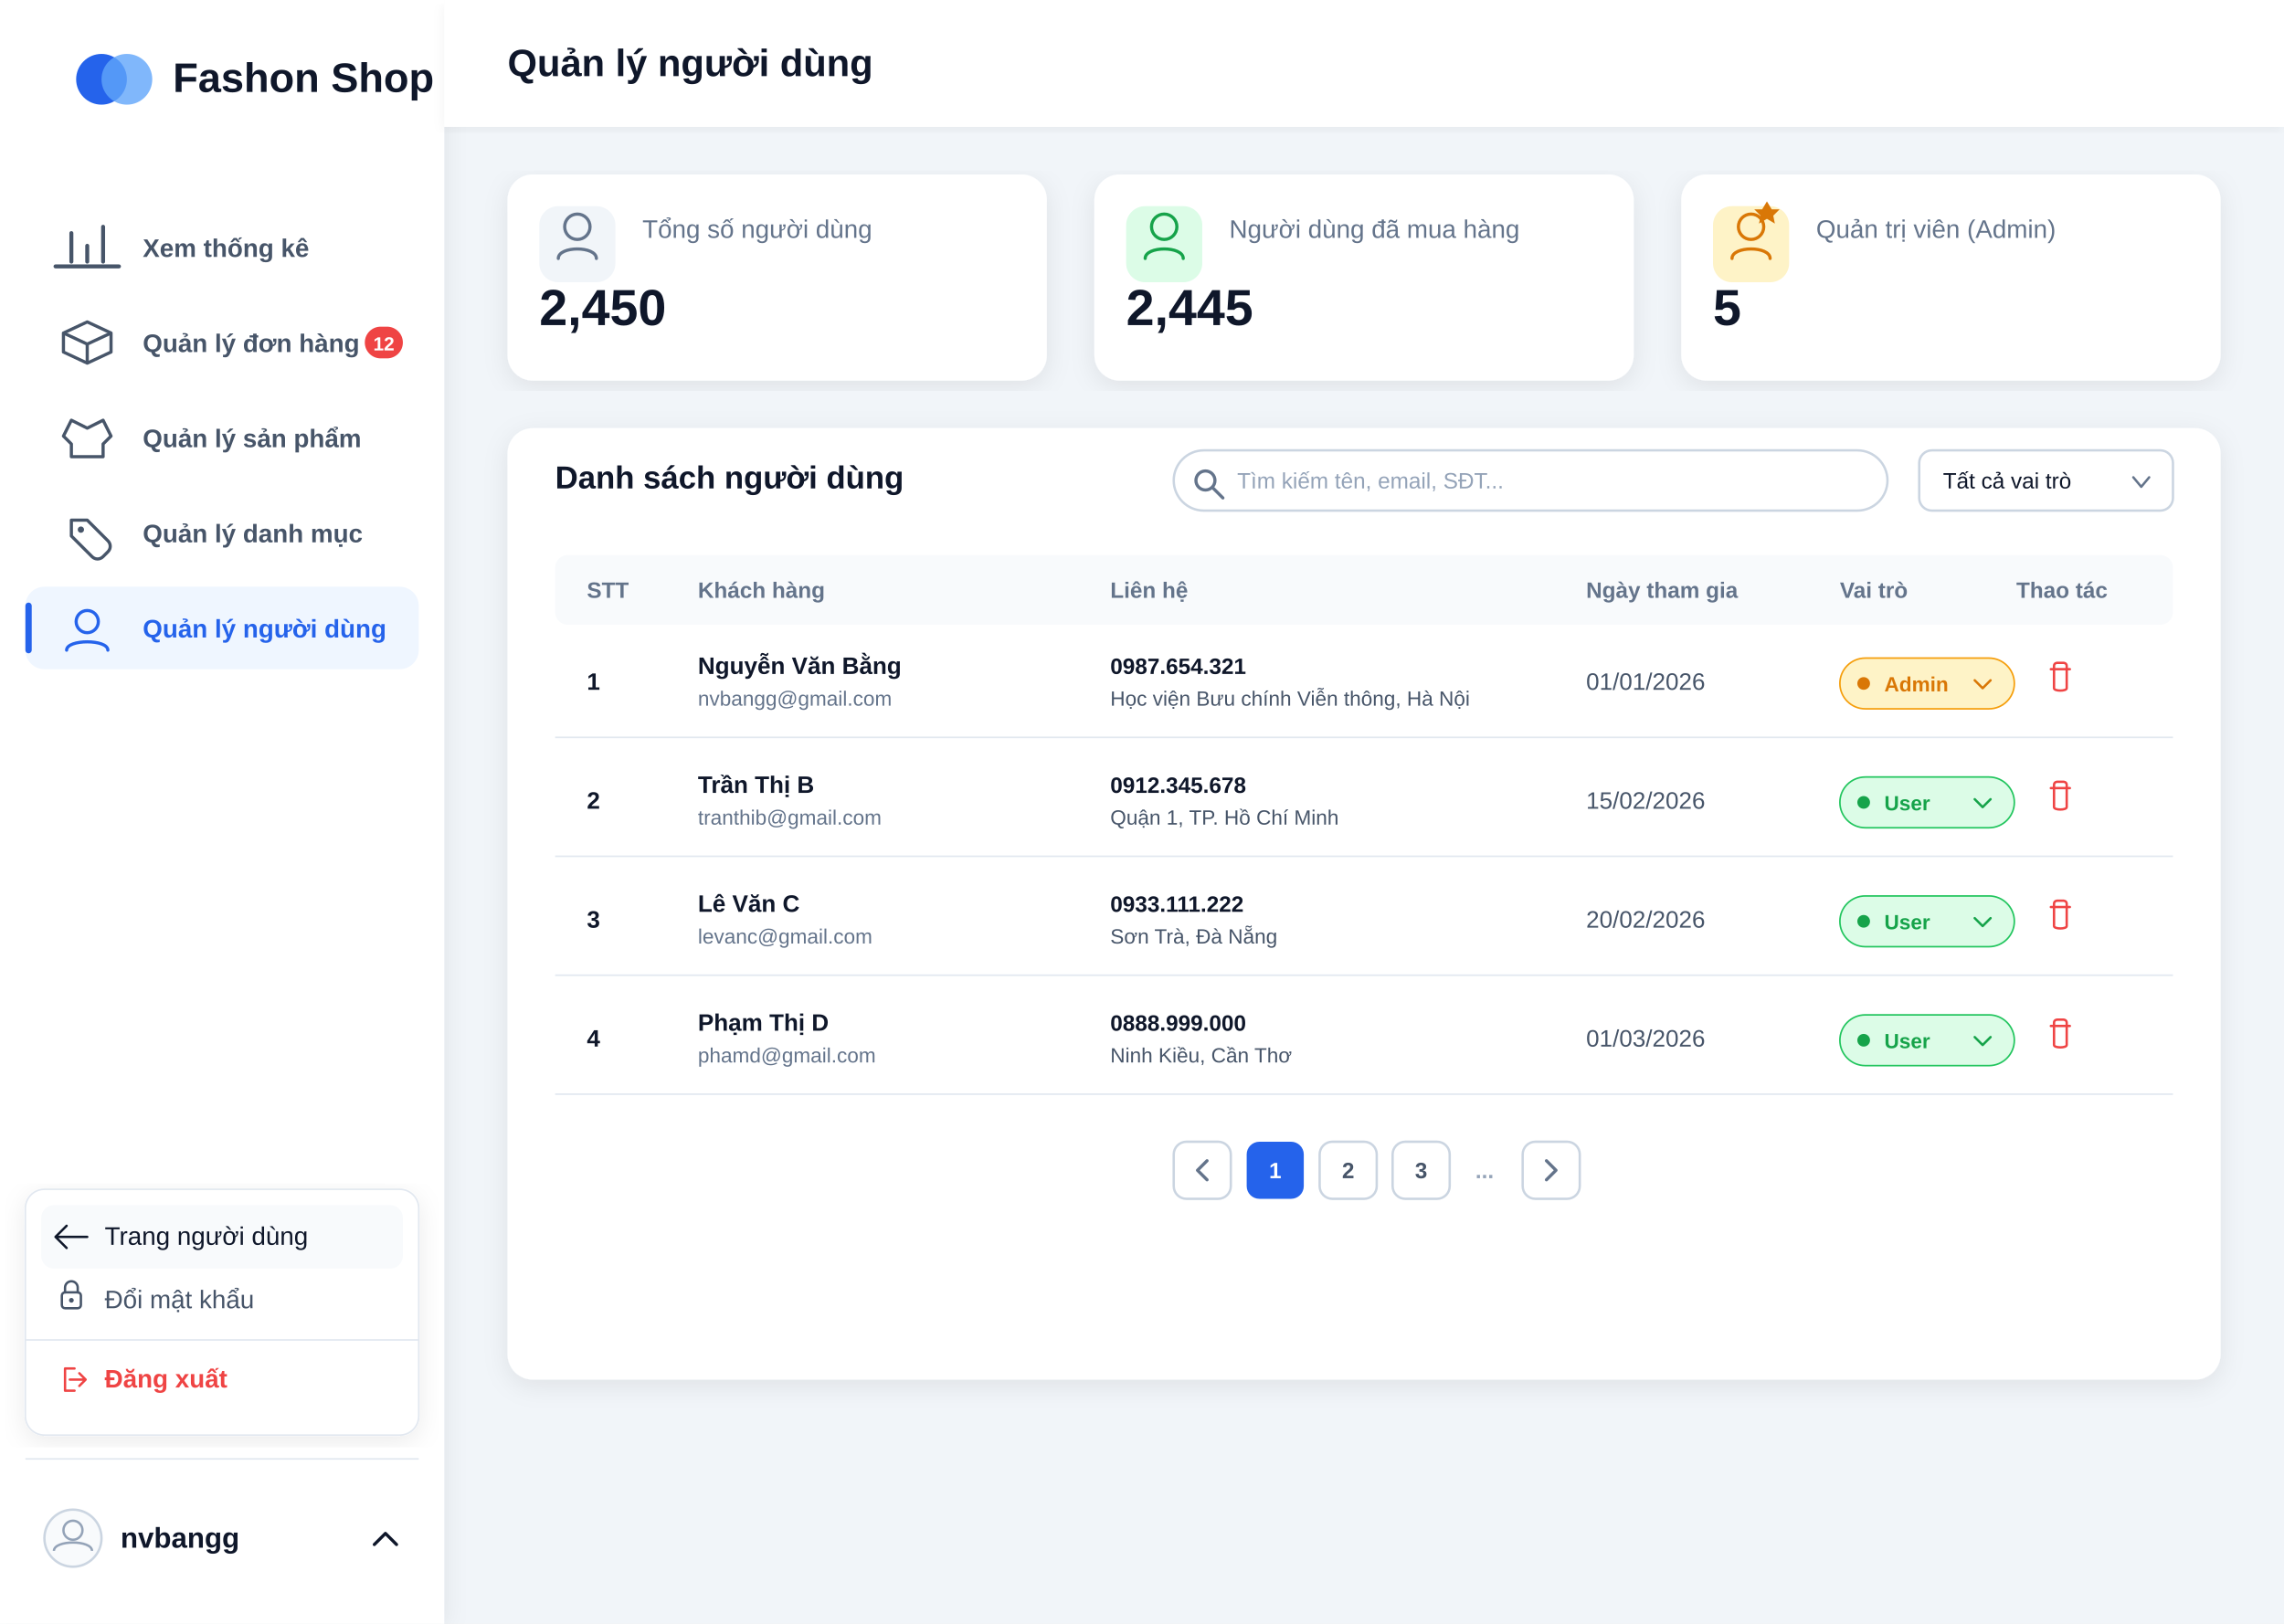
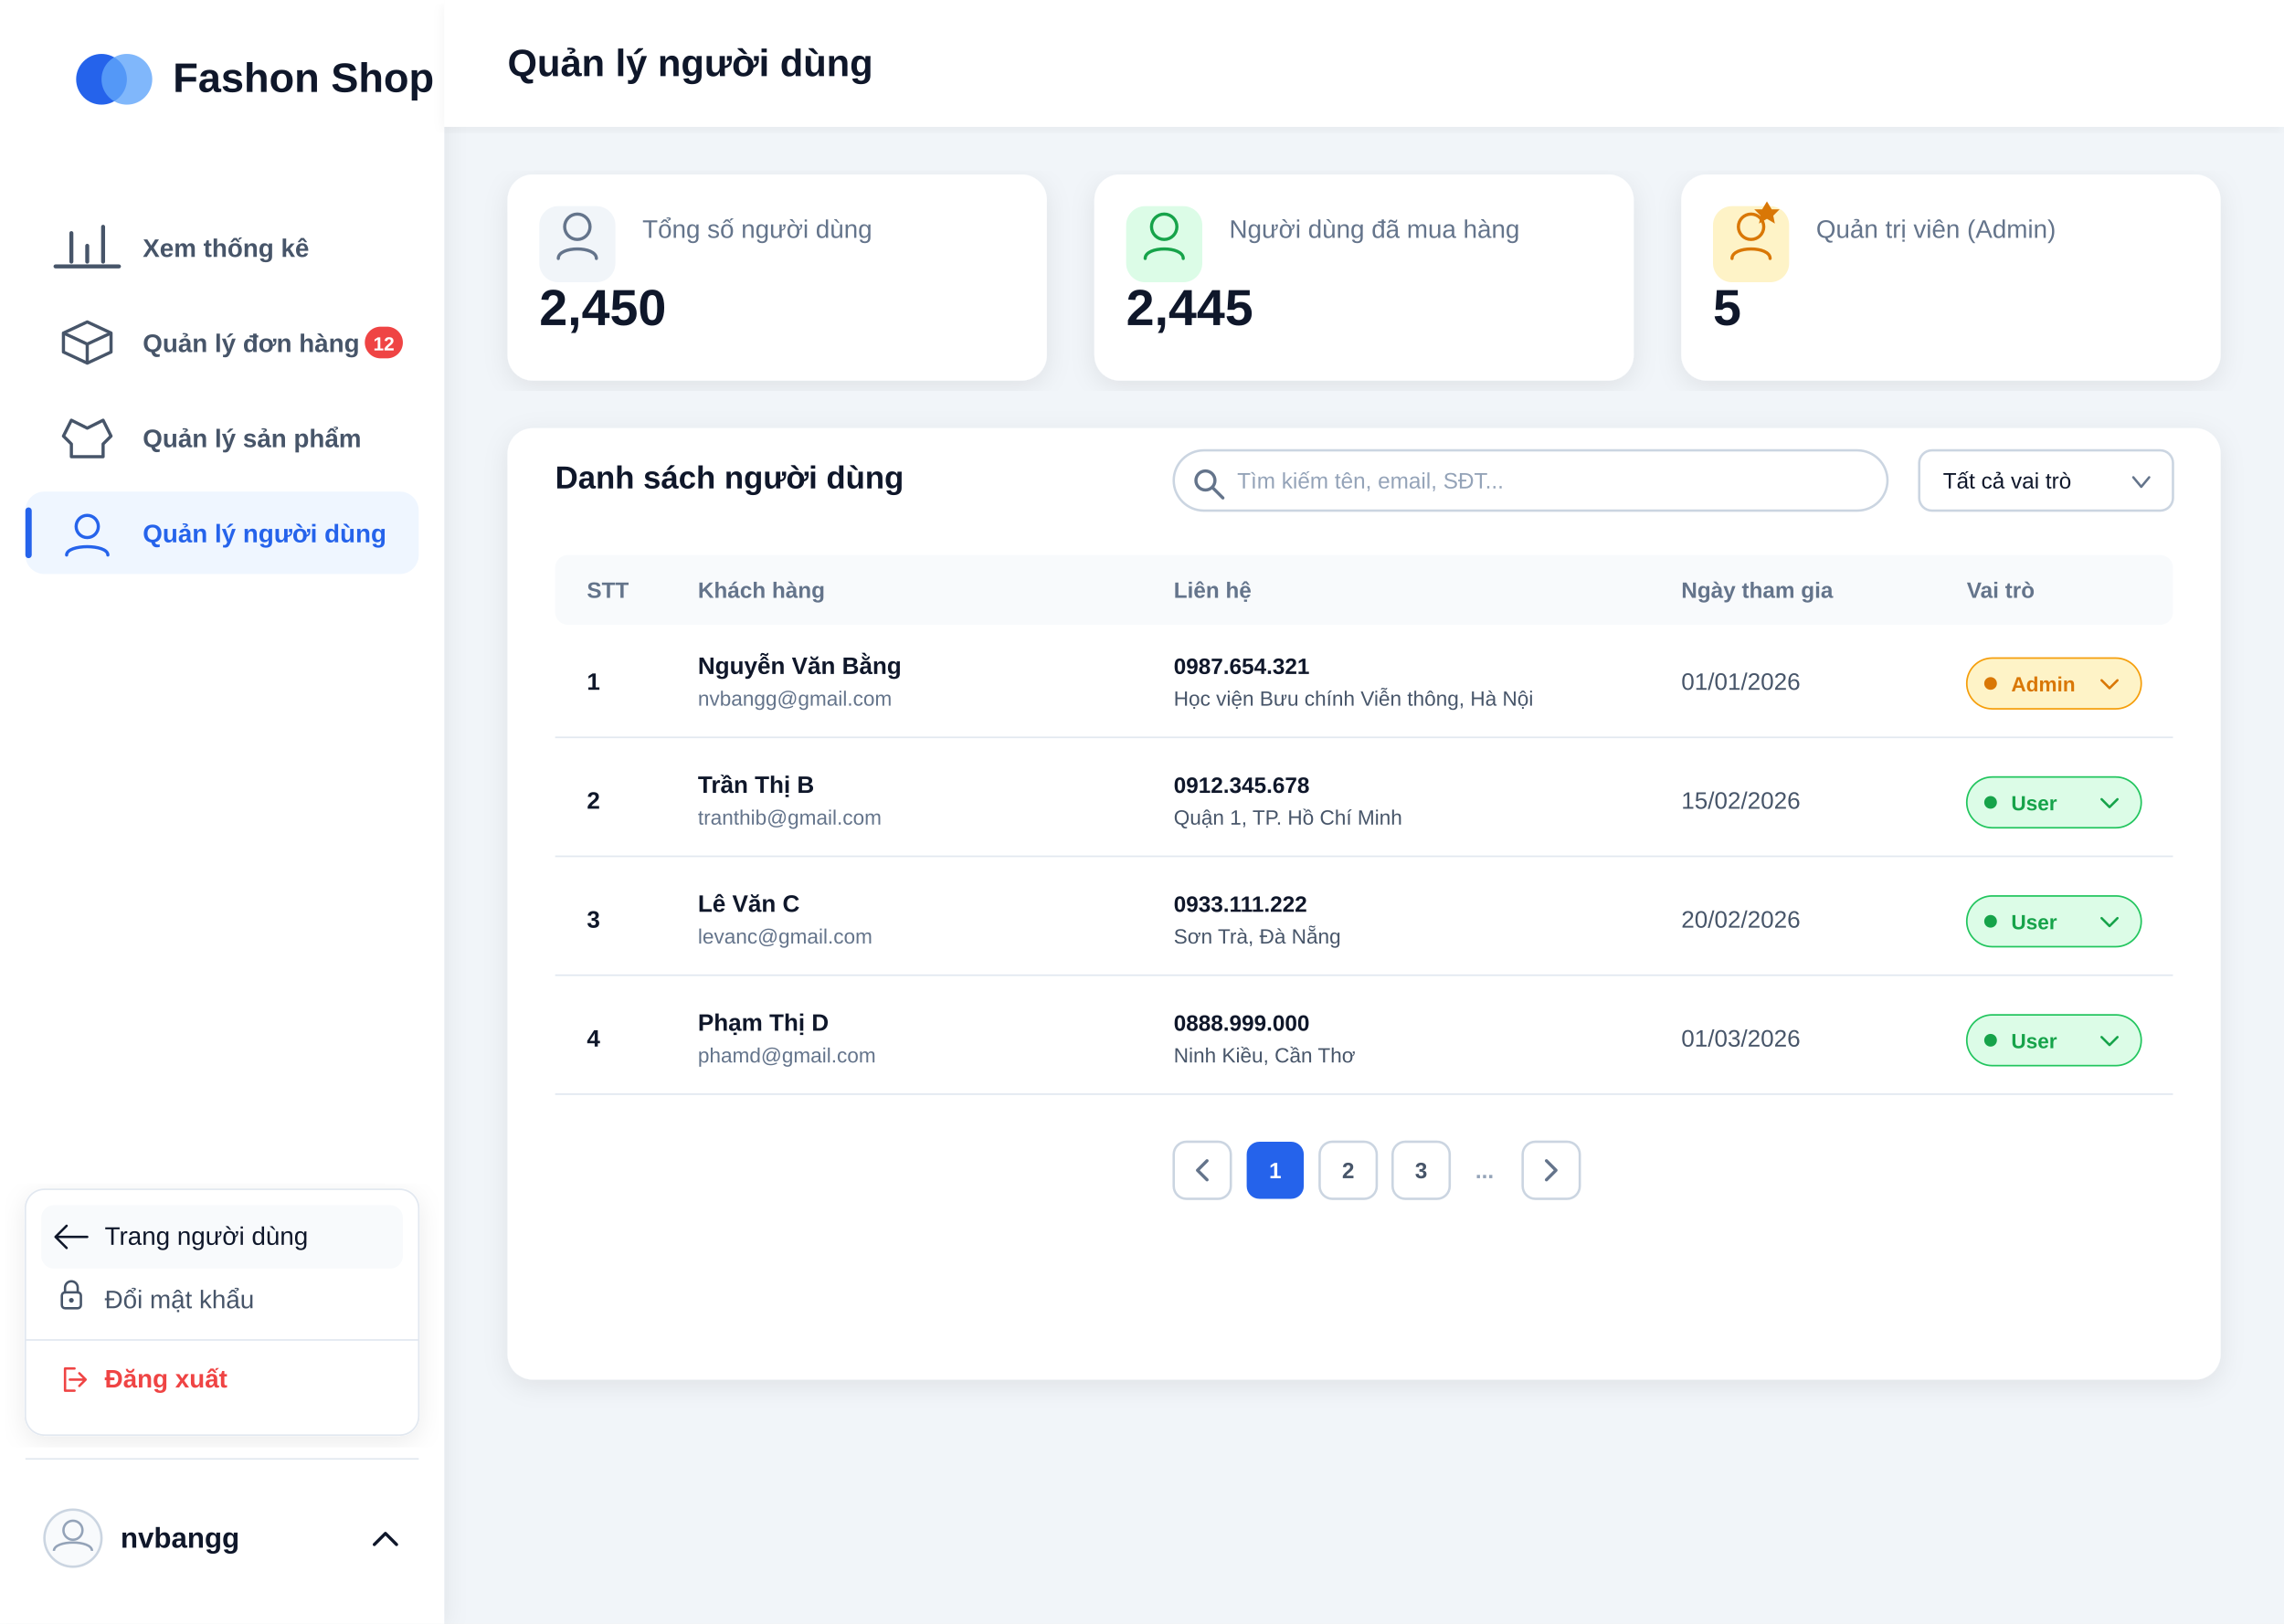
<svg xmlns="http://www.w3.org/2000/svg" viewBox="0 0 1440 1024" width="1440" height="1024">
  <defs>
    <filter id="shadow-sm" x="-5%" y="-5%" width="110%" height="110%">
      <feDropShadow dx="0" dy="2" stdDeviation="4" flood-color="#0F172A" flood-opacity="0.05" />
    </filter>
    <filter id="shadow-md" x="-5%" y="-5%" width="110%" height="110%">
      <feDropShadow dx="0" dy="4" stdDeviation="8" flood-color="#0F172A" flood-opacity="0.08" />
    </filter>
  </defs>
  <rect width="1440" height="1024" fill="#F1F5F9" />
  <rect x="0" y="0" width="280" height="1024" fill="#FFFFFF" filter="url(#shadow-md)" />
  <g id="Logo_Header" style="cursor: pointer;" transform="translate(14, 0)">
    <circle cx="50" cy="50" r="16" fill="#2563EB" />
    <circle cx="66" cy="50" r="16" fill="#60A5FA" opacity="0.8" />
    <text x="95" y="58" font-family="Arial, sans-serif" font-size="26" font-weight="bold" fill="#0F172A">Fashon Shop</text>
  </g>
  <g id="Sidebar_Menu" transform="translate(0, 130)">
    <g id="Nav_Dashboard" style="cursor: pointer;">
      <rect x="16" y="0" width="248" height="52" rx="12" fill="transparent" />
      <path d="M45 35 V17 M55 35 V25 M65 35 V13" stroke="#475569" stroke-width="2.5" stroke-linecap="round" fill="none" />
      <path d="M35 38 H75" stroke="#475569" stroke-width="2.5" stroke-linecap="round" fill="none" />
      <text x="90" y="32" font-family="Arial, sans-serif" font-size="16" font-weight="bold" fill="#475569">Xem thống kê</text>
    </g>
    <g id="Nav_Orders" transform="translate(0, 60)" style="cursor: pointer;">
      <rect x="16" y="0" width="248" height="52" rx="12" fill="transparent" />
      <path d="M40 20 L55 13 L70 20 V32 L55 39 L40 32 Z" stroke="#475569" stroke-width="2" fill="none" stroke-linejoin="round" />
      <path d="M40 20 L55 27 L70 20 M55 27 V39" stroke="#475569" stroke-width="2" fill="none" stroke-linejoin="round" />
      <text x="90" y="32" font-family="Arial, sans-serif" font-size="16" font-weight="bold" fill="#475569">Quản lý đơn hàng</text>
      <rect x="230" y="16" width="24" height="20" rx="10" fill="#EF4444" />
      <text x="242" y="31" font-family="Arial, sans-serif" font-size="12" font-weight="bold" fill="#FFFFFF" text-anchor="middle">12</text>
    </g>
    <g id="Nav_Products" transform="translate(0, 120)" style="cursor: pointer;">
      <rect x="16" y="0" width="248" height="52" rx="12" fill="transparent" />
      <path d="M45 15 L55 20 L65 15 L70 25 L65 30 V38 H45 V30 L40 25 Z" stroke="#475569" stroke-width="2" fill="none" stroke-linejoin="round" />
      <text x="90" y="32" font-family="Arial, sans-serif" font-size="16" font-weight="bold" fill="#475569">Quản lý sản phẩm</text>
    </g>
    <g id="Nav_Categories" transform="translate(0, 180)" style="cursor: pointer;">
-       <rect x="16" y="0" width="248" height="52" rx="12" fill="transparent" />
-       <path d="M45 18 H55 L68 31 C70 33 70 36 68 38 L65 41 C63 43 60 43 58 41 L45 28 V18 Z" stroke="#475569" stroke-width="2" fill="none" stroke-linejoin="round" />
-       <circle cx="51" cy="24" r="2" fill="#475569" />
-       <text x="90" y="32" font-family="Arial, sans-serif" font-size="16" font-weight="bold" fill="#475569">Quản lý danh mục</text>
-     </g>
-     <g id="Nav_Users" transform="translate(0, 240)" style="cursor: pointer;">
      <rect x="16" y="0" width="248" height="52" rx="12" fill="#EFF6FF" />
      <rect x="16" y="10" width="4" height="32" rx="2" fill="#2563EB" />
      <circle cx="55" cy="22" r="7" fill="none" stroke="#2563EB" stroke-width="2" />
      <path d="M42 40 C42 33 68 33 68 40" stroke="#2563EB" stroke-width="2" fill="none" stroke-linecap="round" />
      <text x="90" y="32" font-family="Arial, sans-serif" font-size="16" font-weight="bold" fill="#2563EB">Quản lý người dùng</text>
    </g>
  </g>
  <g id="User_Dropup_Menu">
    <rect x="16" y="750" width="248" height="155" rx="12" fill="#FFFFFF" filter="url(#shadow-md)" stroke="#E2E8F0" stroke-width="1" />
    <g id="Menu_Item_User_Page" style="cursor: pointer;">
      <rect x="26" y="760" width="228" height="40" rx="8" fill="#F8FAFC" />
      <path d="M55 780 H35 M35 780 L42 773 M35 780 L42 787" stroke="#0F172A" stroke-width="1.5" fill="none" stroke-linecap="round" stroke-linejoin="round" />
      <text x="66" y="785" font-family="Arial, sans-serif" font-size="16" fill="#0F172A">Trang người dùng</text>
    </g>
    <g id="Menu_Item_Change_Password" style="cursor: pointer;">
      <rect x="26" y="800" width="228" height="40" rx="8" fill="none" />
      <path d="M41 815 V812 A 4 4 0 0 1 49 812 V815" stroke="#475569" stroke-width="1.5" fill="none" stroke-linecap="round" stroke-linejoin="round" />
      <rect x="39" y="815" width="12" height="10" rx="2" stroke="#475569" stroke-width="1.5" fill="none" />
      <circle cx="45" cy="820" r="1.5" fill="#475569" />
      <text x="66" y="825" font-family="Arial, sans-serif" font-size="16" fill="#475569">Đổi mật khẩu</text>
    </g>
    <path d="M16 845 L264 845" stroke="#E2E8F0" stroke-width="1" />
    <g id="Menu_Item_Logout" style="cursor: pointer;">
      <rect x="26" y="850" width="228" height="40" rx="8" fill="none" />
      <path d="M47 863 H41 V877 H47 M50 866 L54 870 L50 874 M44 870 H54" stroke="#EF4444" stroke-width="1.5" fill="none" stroke-linecap="round" stroke-linejoin="round" />
      <text x="66" y="875" font-family="Arial, sans-serif" font-size="16" font-weight="bold" fill="#EF4444">Đăng xuất</text>
    </g>
  </g>
  <g id="Sidebar_Footer" transform="translate(0, 920)">
    <line x1="16" y1="0" x2="264" y2="0" stroke="#E2E8F0" stroke-width="1" />
    <g id="User_Profile" style="cursor: pointer;" transform="translate(16, 20)">
      <circle cx="30" cy="30" r="18" fill="#F8FAFC" stroke="#CBD5E1" stroke-width="1.5" />
      <circle cx="30" cy="25" r="6" stroke="#94A3B8" stroke-width="1.5" fill="none" />
      <path d="M18 38 C18 31 42 31 42 38" stroke="#94A3B8" stroke-width="1.5" fill="none" />
      <text x="60" y="36" font-family="Arial, sans-serif" font-size="18" font-weight="600" fill="#0F172A">nvbangg</text>
      <path d="M220 34 L227 27 L234 34" stroke="#0F172A" stroke-width="2" fill="none" stroke-linecap="round" stroke-linejoin="round" />
    </g>
  </g>
  <g id="Top_Header" transform="translate(280, 0)">
    <rect width="1160" height="80" fill="#FFFFFF" filter="url(#shadow-sm)" />
    <text x="40" y="48" font-family="Arial, sans-serif" font-size="24" font-weight="bold" fill="#0F172A">Quản lý người dùng</text>
  </g>
  <g id="Dashboard_Content" transform="translate(320, 110)">
    <g id="Card_Total_Users">
      <rect x="0" y="0" width="340" height="130" rx="16" fill="#FFFFFF" filter="url(#shadow-md)" />
      <rect x="20" y="20" width="48" height="48" rx="12" fill="#F1F5F9" />
      <circle cx="44" cy="38" r="8" fill="none" stroke="#64748B" stroke-width="2" transform="translate(0, -5)" />
      <path d="M32 58 C32 50 56 50 56 58" stroke="#64748B" stroke-width="2" fill="none" stroke-linecap="round" transform="translate(0, -5)" />
      <text x="85" y="40" font-family="Arial, sans-serif" font-size="16" fill="#64748B">Tổng số người dùng</text>
      <text x="20" y="95" font-family="Arial, sans-serif" font-size="32" font-weight="bold" fill="#0F172A">2,450</text>
    </g>
    <g id="Card_Customers" transform="translate(370, 0)">
      <rect x="0" y="0" width="340" height="130" rx="16" fill="#FFFFFF" filter="url(#shadow-md)" />
      <rect x="20" y="20" width="48" height="48" rx="12" fill="#DCFCE7" />
      <circle cx="44" cy="38" r="8" fill="none" stroke="#16A34A" stroke-width="2" transform="translate(0, -5)" />
      <path d="M32 58 C32 50 56 50 56 58" stroke="#16A34A" stroke-width="2" fill="none" stroke-linecap="round" transform="translate(0, -5)" />
      <text x="85" y="40" font-family="Arial, sans-serif" font-size="16" fill="#64748B">Người dùng đã mua hàng</text>
      <text x="20" y="95" font-family="Arial, sans-serif" font-size="32" font-weight="bold" fill="#0F172A">2,445</text>
    </g>
    <g id="Card_Admins" transform="translate(740, 0)">
      <rect x="0" y="0" width="340" height="130" rx="16" fill="#FFFFFF" filter="url(#shadow-md)" />
      <rect x="20" y="20" width="48" height="48" rx="12" fill="#FEF3C7" />
      <circle cx="44" cy="38" r="8" fill="none" stroke="#D97706" stroke-width="2" transform="translate(0, -5)" />
      <path d="M32 58 C32 50 56 50 56 58" stroke="#D97706" stroke-width="2" fill="none" stroke-linecap="round" transform="translate(0, -5)" />
      <polygon points="44,22 47,27 52,27 48,31 49,36 44,33 39,36 40,31 36,27 41,27" fill="#D97706" transform="translate(10, -5)" />
      <text x="85" y="40" font-family="Arial, sans-serif" font-size="16" fill="#64748B">Quản trị viên (Admin)</text>
      <text x="20" y="95" font-family="Arial, sans-serif" font-size="32" font-weight="bold" fill="#0F172A">5</text>
    </g>
    <g id="Users_Table_Section" transform="translate(0, 160)">
      <rect x="0" y="0" width="1080" height="600" rx="16" fill="#FFFFFF" filter="url(#shadow-md)" />
      <text x="30" y="38" font-family="Arial, sans-serif" font-size="20" font-weight="bold" fill="#0F172A">Danh sách người dùng</text>
      <g id="Search_Bar" transform="translate(420, 14)">
        <rect x="0" y="0" width="450" height="38" rx="19" fill="#FFFFFF" stroke="#CBD5E1" stroke-width="1.5" />
        <circle cx="20" cy="19" r="6" stroke="#64748B" stroke-width="2" fill="none" />
        <path d="M25 24 L31 30" stroke="#64748B" stroke-width="2" stroke-linecap="round" />
        <text x="40" y="24" font-family="Arial, sans-serif" font-size="14" fill="#94A3B8">Tìm kiếm tên, email, SĐT...</text>
      </g>
      <g style="cursor: pointer;" transform="translate(890, 14)">
        <rect x="0" y="0" width="160" height="38" rx="8" fill="#FFFFFF" stroke="#CBD5E1" stroke-width="1.5" />
        <text x="15" y="24" font-family="Arial, sans-serif" font-size="14" fill="#0F172A">Tất cả vai trò</text>
        <path d="M135 17 L140 23 L145 17" stroke="#64748B" stroke-width="1.5" fill="none" stroke-linecap="round" stroke-linejoin="round" />
      </g>
      <rect x="30" y="80" width="1020" height="44" rx="8" fill="#F8FAFC" />
      <text x="50" y="107" font-family="Arial, sans-serif" font-size="14" font-weight="bold" fill="#64748B">STT</text>
      <text x="120" y="107" font-family="Arial, sans-serif" font-size="14" font-weight="bold" fill="#64748B">Khách hàng</text>
-       <text x="380" y="107" font-family="Arial, sans-serif" font-size="14" font-weight="bold" fill="#64748B">Liên hệ</text>
-       <text x="680" y="107" font-family="Arial, sans-serif" font-size="14" font-weight="bold" fill="#64748B">Ngày tham gia</text>
-       <text x="840" y="107" font-family="Arial, sans-serif" font-size="14" font-weight="bold" fill="#64748B">Vai trò</text>
-       <text x="980" y="107" font-family="Arial, sans-serif" font-size="14" font-weight="bold" fill="#64748B" text-anchor="middle">Thao tác</text>
+       <text x="420" y="107" font-family="Arial, sans-serif" font-size="14" font-weight="bold" fill="#64748B">Liên hệ</text>
+       <text x="740" y="107" font-family="Arial, sans-serif" font-size="14" font-weight="bold" fill="#64748B">Ngày tham gia</text>
+       <text x="920" y="107" font-family="Arial, sans-serif" font-size="14" font-weight="bold" fill="#64748B">Vai trò</text>
      <g id="Table_Rows" transform="translate(0, 130)">
        <g id="Row_1" transform="translate(0, 0)">
          <text x="50" y="35" font-family="Arial, sans-serif" font-size="15" font-weight="bold" fill="#0F172A">1</text>
          <text x="120" y="25" font-family="Arial, sans-serif" font-size="15" font-weight="bold" fill="#0F172A">Nguyễn Văn Bằng</text>
          <text x="120" y="45" font-family="Arial, sans-serif" font-size="13" fill="#64748B">nvbangg@gmail.com</text>
-           <text x="380" y="25" font-family="Arial, sans-serif" font-size="14" font-weight="bold" fill="#0F172A">0987.654.321</text>
-           <text x="380" y="45" font-family="Arial, sans-serif" font-size="13" fill="#475569">Học viện Bưu chính Viễn thông, Hà Nội</text>
-           <text x="680" y="35" font-family="Arial, sans-serif" font-size="15" fill="#475569">01/01/2026</text>
-           <g style="cursor: pointer;" transform="translate(840, 15)">
+           <text x="420" y="25" font-family="Arial, sans-serif" font-size="14" font-weight="bold" fill="#0F172A">0987.654.321</text>
+           <text x="420" y="45" font-family="Arial, sans-serif" font-size="13" fill="#475569">Học viện Bưu chính Viễn thông, Hà Nội</text>
+           <text x="740" y="35" font-family="Arial, sans-serif" font-size="15" fill="#475569">01/01/2026</text>
+           <g style="cursor: pointer;" transform="translate(920, 15)">
            <rect x="0" y="0" width="110" height="32" rx="16" fill="#FEF3C7" stroke="#F59E0B" stroke-width="1" />
            <circle cx="15" cy="16" r="4" fill="#D97706" />
            <text x="28" y="21" font-family="Arial, sans-serif" font-size="13" font-weight="bold" fill="#D97706">Admin</text>
            <path d="M85 14 L90 19 L95 14" stroke="#D97706" stroke-width="1.5" fill="none" stroke-linecap="round" stroke-linejoin="round" />
          </g>
-           <g style="cursor: pointer;" transform="translate(970, 20)">
-             <path d="M5 2 V0 C5 -2 7 -2 7 -2 H11 C11 -2 13 -2 13 0 V2 M3 2 H15 M5 2 V14 C5 16 13 16 13 14 V2" stroke="#EF4444" stroke-width="1.5" fill="none" stroke-linecap="round" stroke-linejoin="round" />
-           </g>
          <line x1="30" y1="65" x2="1050" y2="65" stroke="#E2E8F0" stroke-width="1" />
        </g>
        <g id="Row_2" transform="translate(0, 75)">
          <text x="50" y="35" font-family="Arial, sans-serif" font-size="15" font-weight="bold" fill="#0F172A">2</text>
          <text x="120" y="25" font-family="Arial, sans-serif" font-size="15" font-weight="bold" fill="#0F172A">Trần Thị B</text>
          <text x="120" y="45" font-family="Arial, sans-serif" font-size="13" fill="#64748B">tranthib@gmail.com</text>
-           <text x="380" y="25" font-family="Arial, sans-serif" font-size="14" font-weight="bold" fill="#0F172A">0912.345.678</text>
-           <text x="380" y="45" font-family="Arial, sans-serif" font-size="13" fill="#475569">Quận 1, TP. Hồ Chí Minh</text>
-           <text x="680" y="35" font-family="Arial, sans-serif" font-size="15" fill="#475569">15/02/2026</text>
-           <g style="cursor: pointer;" transform="translate(840, 15)">
+           <text x="420" y="25" font-family="Arial, sans-serif" font-size="14" font-weight="bold" fill="#0F172A">0912.345.678</text>
+           <text x="420" y="45" font-family="Arial, sans-serif" font-size="13" fill="#475569">Quận 1, TP. Hồ Chí Minh</text>
+           <text x="740" y="35" font-family="Arial, sans-serif" font-size="15" fill="#475569">15/02/2026</text>
+           <g style="cursor: pointer;" transform="translate(920, 15)">
            <rect x="0" y="0" width="110" height="32" rx="16" fill="#DCFCE7" stroke="#22C55E" stroke-width="1" />
            <circle cx="15" cy="16" r="4" fill="#16A34A" />
            <text x="28" y="21" font-family="Arial, sans-serif" font-size="13" font-weight="bold" fill="#16A34A">User</text>
            <path d="M85 14 L90 19 L95 14" stroke="#16A34A" stroke-width="1.5" fill="none" stroke-linecap="round" stroke-linejoin="round" />
          </g>
-           <g style="cursor: pointer;" transform="translate(970, 20)">
-             <path d="M5 2 V0 C5 -2 7 -2 7 -2 H11 C11 -2 13 -2 13 0 V2 M3 2 H15 M5 2 V14 C5 16 13 16 13 14 V2" stroke="#EF4444" stroke-width="1.5" fill="none" stroke-linecap="round" stroke-linejoin="round" />
-           </g>
          <line x1="30" y1="65" x2="1050" y2="65" stroke="#E2E8F0" stroke-width="1" />
        </g>
        <g id="Row_3" transform="translate(0, 150)">
          <text x="50" y="35" font-family="Arial, sans-serif" font-size="15" font-weight="bold" fill="#0F172A">3</text>
          <text x="120" y="25" font-family="Arial, sans-serif" font-size="15" font-weight="bold" fill="#0F172A">Lê Văn C</text>
          <text x="120" y="45" font-family="Arial, sans-serif" font-size="13" fill="#64748B">levanc@gmail.com</text>
-           <text x="380" y="25" font-family="Arial, sans-serif" font-size="14" font-weight="bold" fill="#0F172A">0933.111.222</text>
-           <text x="380" y="45" font-family="Arial, sans-serif" font-size="13" fill="#475569">Sơn Trà, Đà Nẵng</text>
-           <text x="680" y="35" font-family="Arial, sans-serif" font-size="15" fill="#475569">20/02/2026</text>
-           <g style="cursor: pointer;" transform="translate(840, 15)">
+           <text x="420" y="25" font-family="Arial, sans-serif" font-size="14" font-weight="bold" fill="#0F172A">0933.111.222</text>
+           <text x="420" y="45" font-family="Arial, sans-serif" font-size="13" fill="#475569">Sơn Trà, Đà Nẵng</text>
+           <text x="740" y="35" font-family="Arial, sans-serif" font-size="15" fill="#475569">20/02/2026</text>
+           <g style="cursor: pointer;" transform="translate(920, 15)">
            <rect x="0" y="0" width="110" height="32" rx="16" fill="#DCFCE7" stroke="#22C55E" stroke-width="1" />
            <circle cx="15" cy="16" r="4" fill="#16A34A" />
            <text x="28" y="21" font-family="Arial, sans-serif" font-size="13" font-weight="bold" fill="#16A34A">User</text>
            <path d="M85 14 L90 19 L95 14" stroke="#16A34A" stroke-width="1.5" fill="none" stroke-linecap="round" stroke-linejoin="round" />
          </g>
-           <g style="cursor: pointer;" transform="translate(970, 20)">
-             <path d="M5 2 V0 C5 -2 7 -2 7 -2 H11 C11 -2 13 -2 13 0 V2 M3 2 H15 M5 2 V14 C5 16 13 16 13 14 V2" stroke="#EF4444" stroke-width="1.5" fill="none" stroke-linecap="round" stroke-linejoin="round" />
-           </g>
          <line x1="30" y1="65" x2="1050" y2="65" stroke="#E2E8F0" stroke-width="1" />
        </g>
        <g id="Row_4" transform="translate(0, 225)">
          <text x="50" y="35" font-family="Arial, sans-serif" font-size="15" font-weight="bold" fill="#0F172A">4</text>
          <text x="120" y="25" font-family="Arial, sans-serif" font-size="15" font-weight="bold" fill="#0F172A">Phạm Thị D</text>
          <text x="120" y="45" font-family="Arial, sans-serif" font-size="13" fill="#64748B">phamd@gmail.com</text>
-           <text x="380" y="25" font-family="Arial, sans-serif" font-size="14" font-weight="bold" fill="#0F172A">0888.999.000</text>
-           <text x="380" y="45" font-family="Arial, sans-serif" font-size="13" fill="#475569">Ninh Kiều, Cần Thơ</text>
-           <text x="680" y="35" font-family="Arial, sans-serif" font-size="15" fill="#475569">01/03/2026</text>
-           <g style="cursor: pointer;" transform="translate(840, 15)">
+           <text x="420" y="25" font-family="Arial, sans-serif" font-size="14" font-weight="bold" fill="#0F172A">0888.999.000</text>
+           <text x="420" y="45" font-family="Arial, sans-serif" font-size="13" fill="#475569">Ninh Kiều, Cần Thơ</text>
+           <text x="740" y="35" font-family="Arial, sans-serif" font-size="15" fill="#475569">01/03/2026</text>
+           <g style="cursor: pointer;" transform="translate(920, 15)">
            <rect x="0" y="0" width="110" height="32" rx="16" fill="#DCFCE7" stroke="#22C55E" stroke-width="1" />
            <circle cx="15" cy="16" r="4" fill="#16A34A" />
            <text x="28" y="21" font-family="Arial, sans-serif" font-size="13" font-weight="bold" fill="#16A34A">User</text>
            <path d="M85 14 L90 19 L95 14" stroke="#16A34A" stroke-width="1.5" fill="none" stroke-linecap="round" stroke-linejoin="round" />
          </g>
-           <g style="cursor: pointer;" transform="translate(970, 20)">
-             <path d="M5 2 V0 C5 -2 7 -2 7 -2 H11 C11 -2 13 -2 13 0 V2 M3 2 H15 M5 2 V14 C5 16 13 16 13 14 V2" stroke="#EF4444" stroke-width="1.5" fill="none" stroke-linecap="round" stroke-linejoin="round" />
-           </g>
          <line x1="30" y1="65" x2="1050" y2="65" stroke="#E2E8F0" stroke-width="1" />
        </g>
      </g>
      <g id="Pagination" transform="translate(0, 450)">
        <g style="cursor: pointer;" transform="translate(420, 0)">
          <rect x="0" y="0" width="36" height="36" rx="8" fill="#FFFFFF" stroke="#CBD5E1" stroke-width="1.5" />
          <path d="M21 12 L15 18 L21 24" stroke="#64748B" stroke-width="2" fill="none" stroke-linecap="round" stroke-linejoin="round" />
        </g>
        <g style="cursor: pointer;" transform="translate(466, 0)">
          <rect x="0" y="0" width="36" height="36" rx="8" fill="#2563EB" />
          <text x="18" y="23" font-family="Arial, sans-serif" font-size="14" font-weight="bold" fill="#FFFFFF" text-anchor="middle">1</text>
        </g>
        <g style="cursor: pointer;" transform="translate(512, 0)">
          <rect x="0" y="0" width="36" height="36" rx="8" fill="#FFFFFF" stroke="#CBD5E1" stroke-width="1.5" />
          <text x="18" y="23" font-family="Arial, sans-serif" font-size="14" font-weight="bold" fill="#475569" text-anchor="middle">2</text>
        </g>
        <g style="cursor: pointer;" transform="translate(558, 0)">
          <rect x="0" y="0" width="36" height="36" rx="8" fill="#FFFFFF" stroke="#CBD5E1" stroke-width="1.5" />
          <text x="18" y="23" font-family="Arial, sans-serif" font-size="14" font-weight="bold" fill="#475569" text-anchor="middle">3</text>
        </g>
        <text x="616" y="23" font-family="Arial, sans-serif" font-size="14" font-weight="bold" fill="#94A3B8" text-anchor="middle">...</text>
        <g style="cursor: pointer;" transform="translate(640, 0)">
          <rect x="0" y="0" width="36" height="36" rx="8" fill="#FFFFFF" stroke="#CBD5E1" stroke-width="1.5" />
          <path d="M15 12 L21 18 L15 24" stroke="#64748B" stroke-width="2" fill="none" stroke-linecap="round" stroke-linejoin="round" />
        </g>
      </g>
    </g>
  </g>
</svg>
